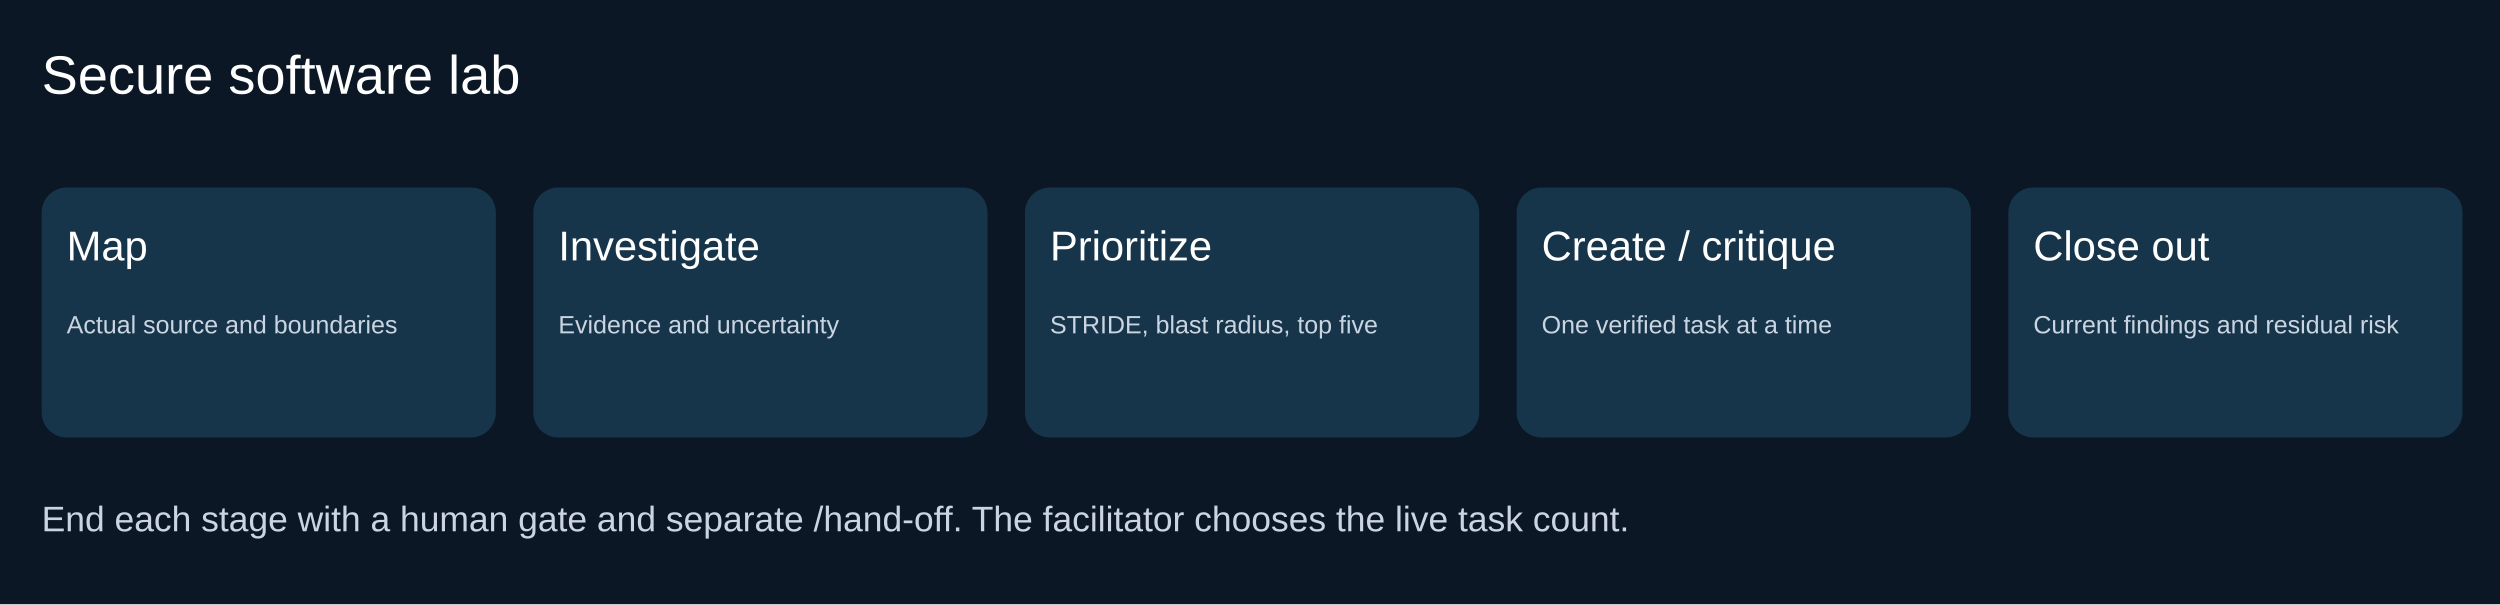
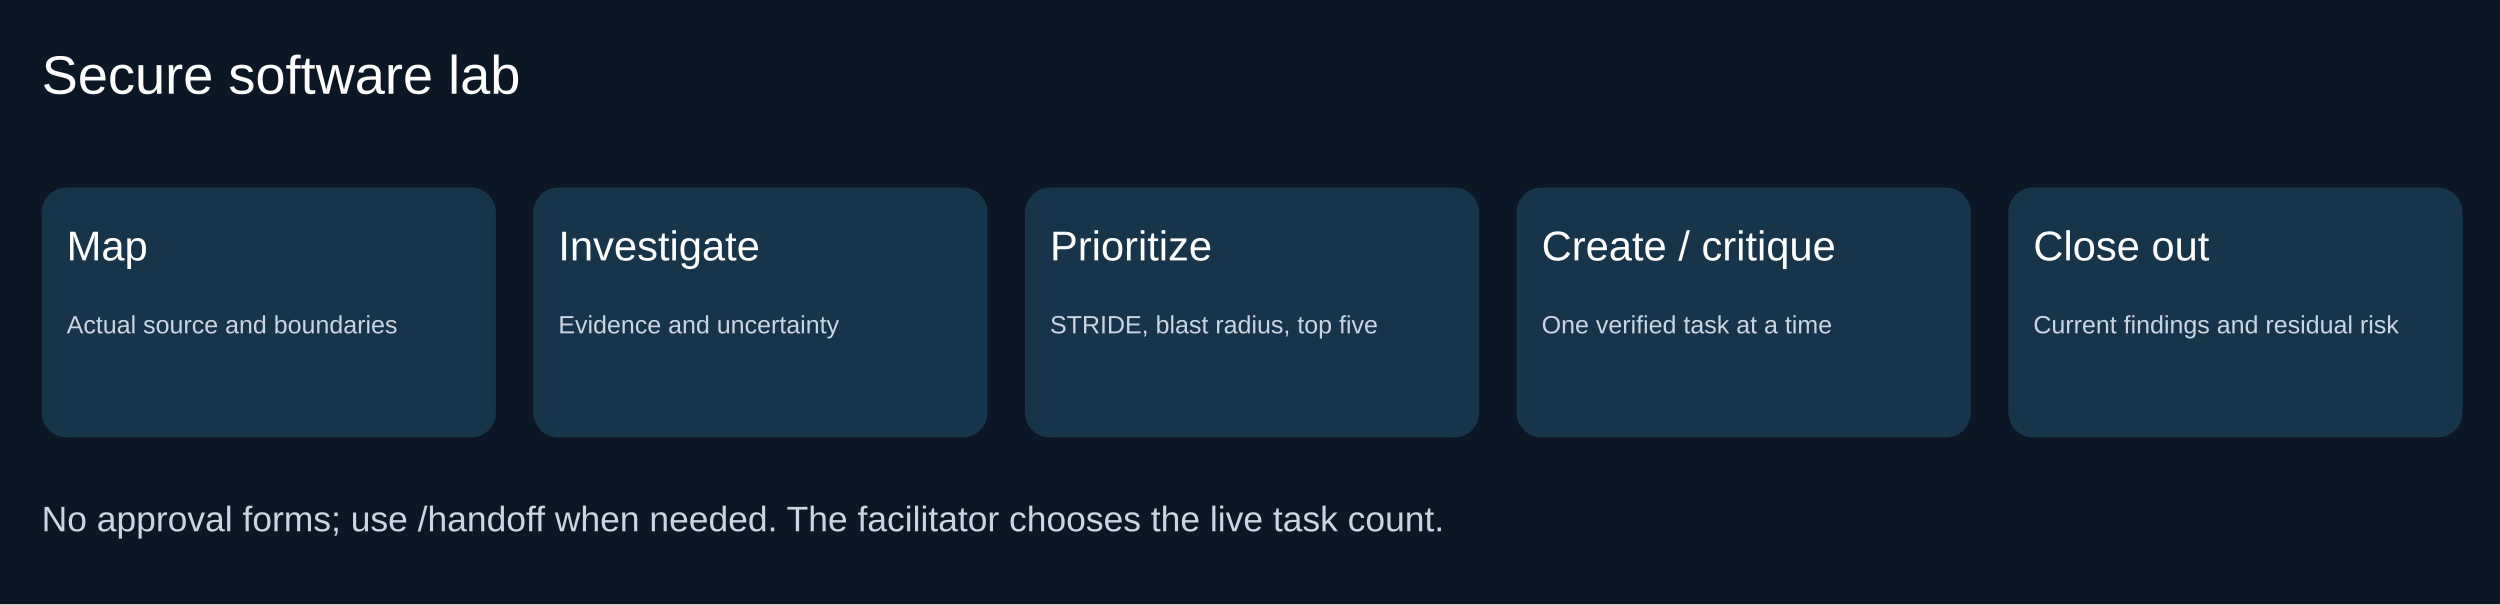
<svg xmlns="http://www.w3.org/2000/svg" viewBox="0 0 1200 290" role="img" aria-label="Secure software lab">
  <rect width="1200" height="290" fill="#0b1724" />
  <g font-family="Arial, sans-serif">
    <text x="20" y="45" fill="white" font-size="26">Secure software lab</text>
    <rect x="20" y="90" width="218" height="120" rx="12" fill="#17354a" />
    <text x="32" y="125" fill="white" font-size="20">Map</text>
    <text x="32" y="160" fill="#cbd5e1" font-size="12">Actual source and boundaries</text>
    <rect x="256" y="90" width="218" height="120" rx="12" fill="#17354a" />
    <text x="268" y="125" fill="white" font-size="20">Investigate</text>
    <text x="268" y="160" fill="#cbd5e1" font-size="12">Evidence and uncertainty</text>
    <rect x="492" y="90" width="218" height="120" rx="12" fill="#17354a" />
    <text x="504" y="125" fill="white" font-size="20">Prioritize</text>
    <text x="504" y="160" fill="#cbd5e1" font-size="12">STRIDE, blast radius, top five</text>
    <rect x="728" y="90" width="218" height="120" rx="12" fill="#17354a" />
    <text x="740" y="125" fill="white" font-size="20">Create / critique</text>
    <text x="740" y="160" fill="#cbd5e1" font-size="12">One verified task at a time</text>
    <rect x="964" y="90" width="218" height="120" rx="12" fill="#17354a" />
    <text x="976" y="125" fill="white" font-size="20">Close out</text>
    <text x="976" y="160" fill="#cbd5e1" font-size="12">Current findings and residual risk</text>
-     <text x="20" y="255" fill="#cbd5e1" font-size="17">End each stage with a human gate and separate /hand-off. The facilitator chooses the live task count.</text>
+     <text x="20" y="255" fill="#cbd5e1" font-size="17">No approval forms; use /handoff when needed. The facilitator chooses the live task count.</text>
  </g>
</svg>
